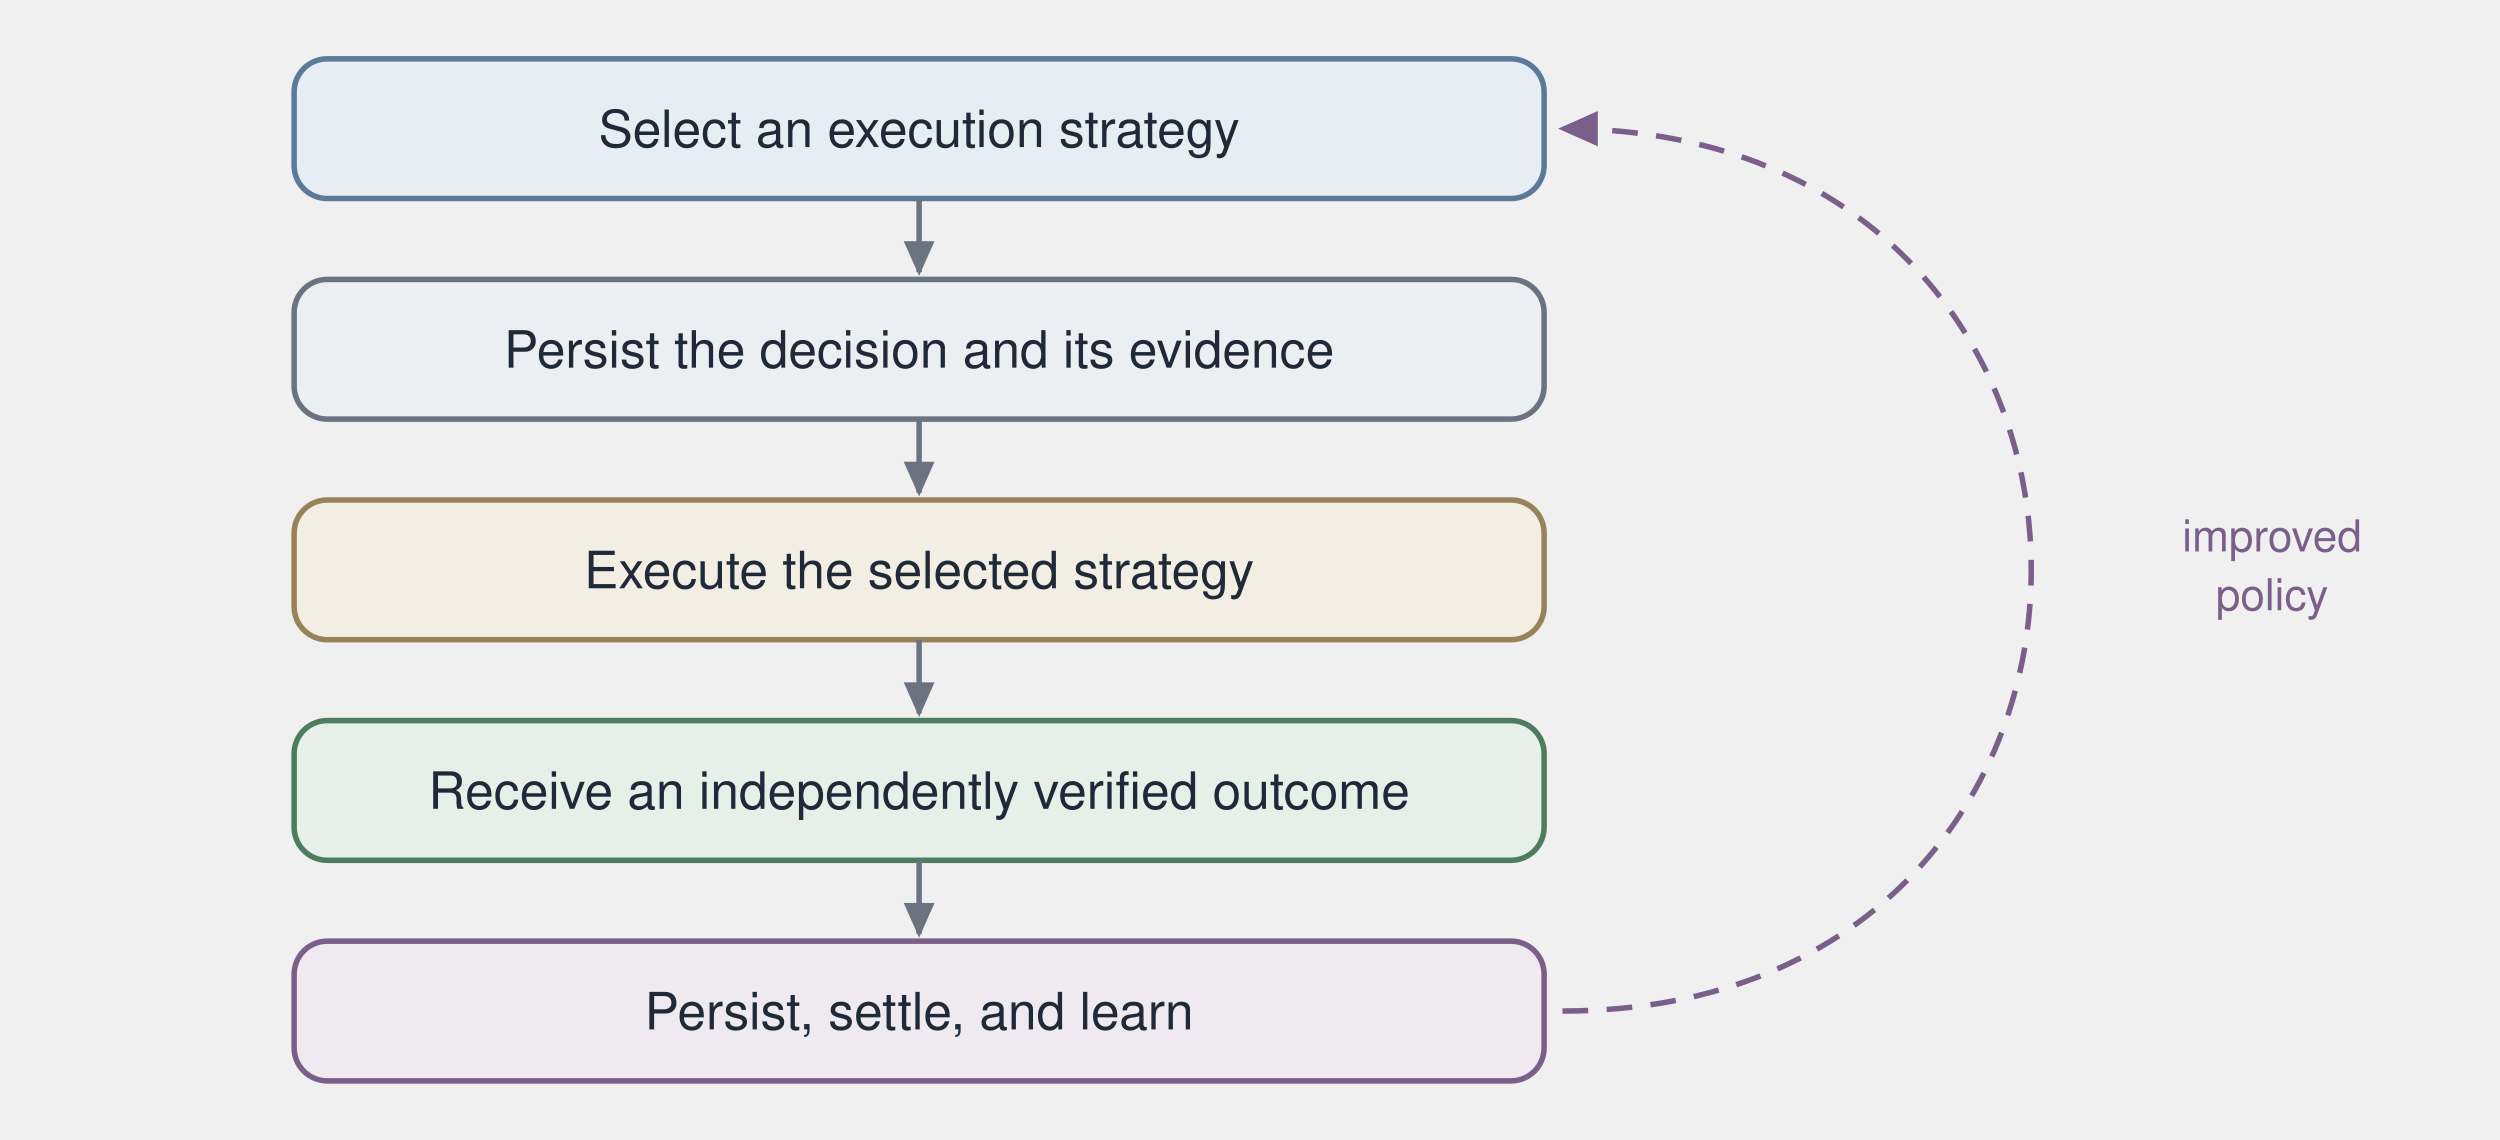
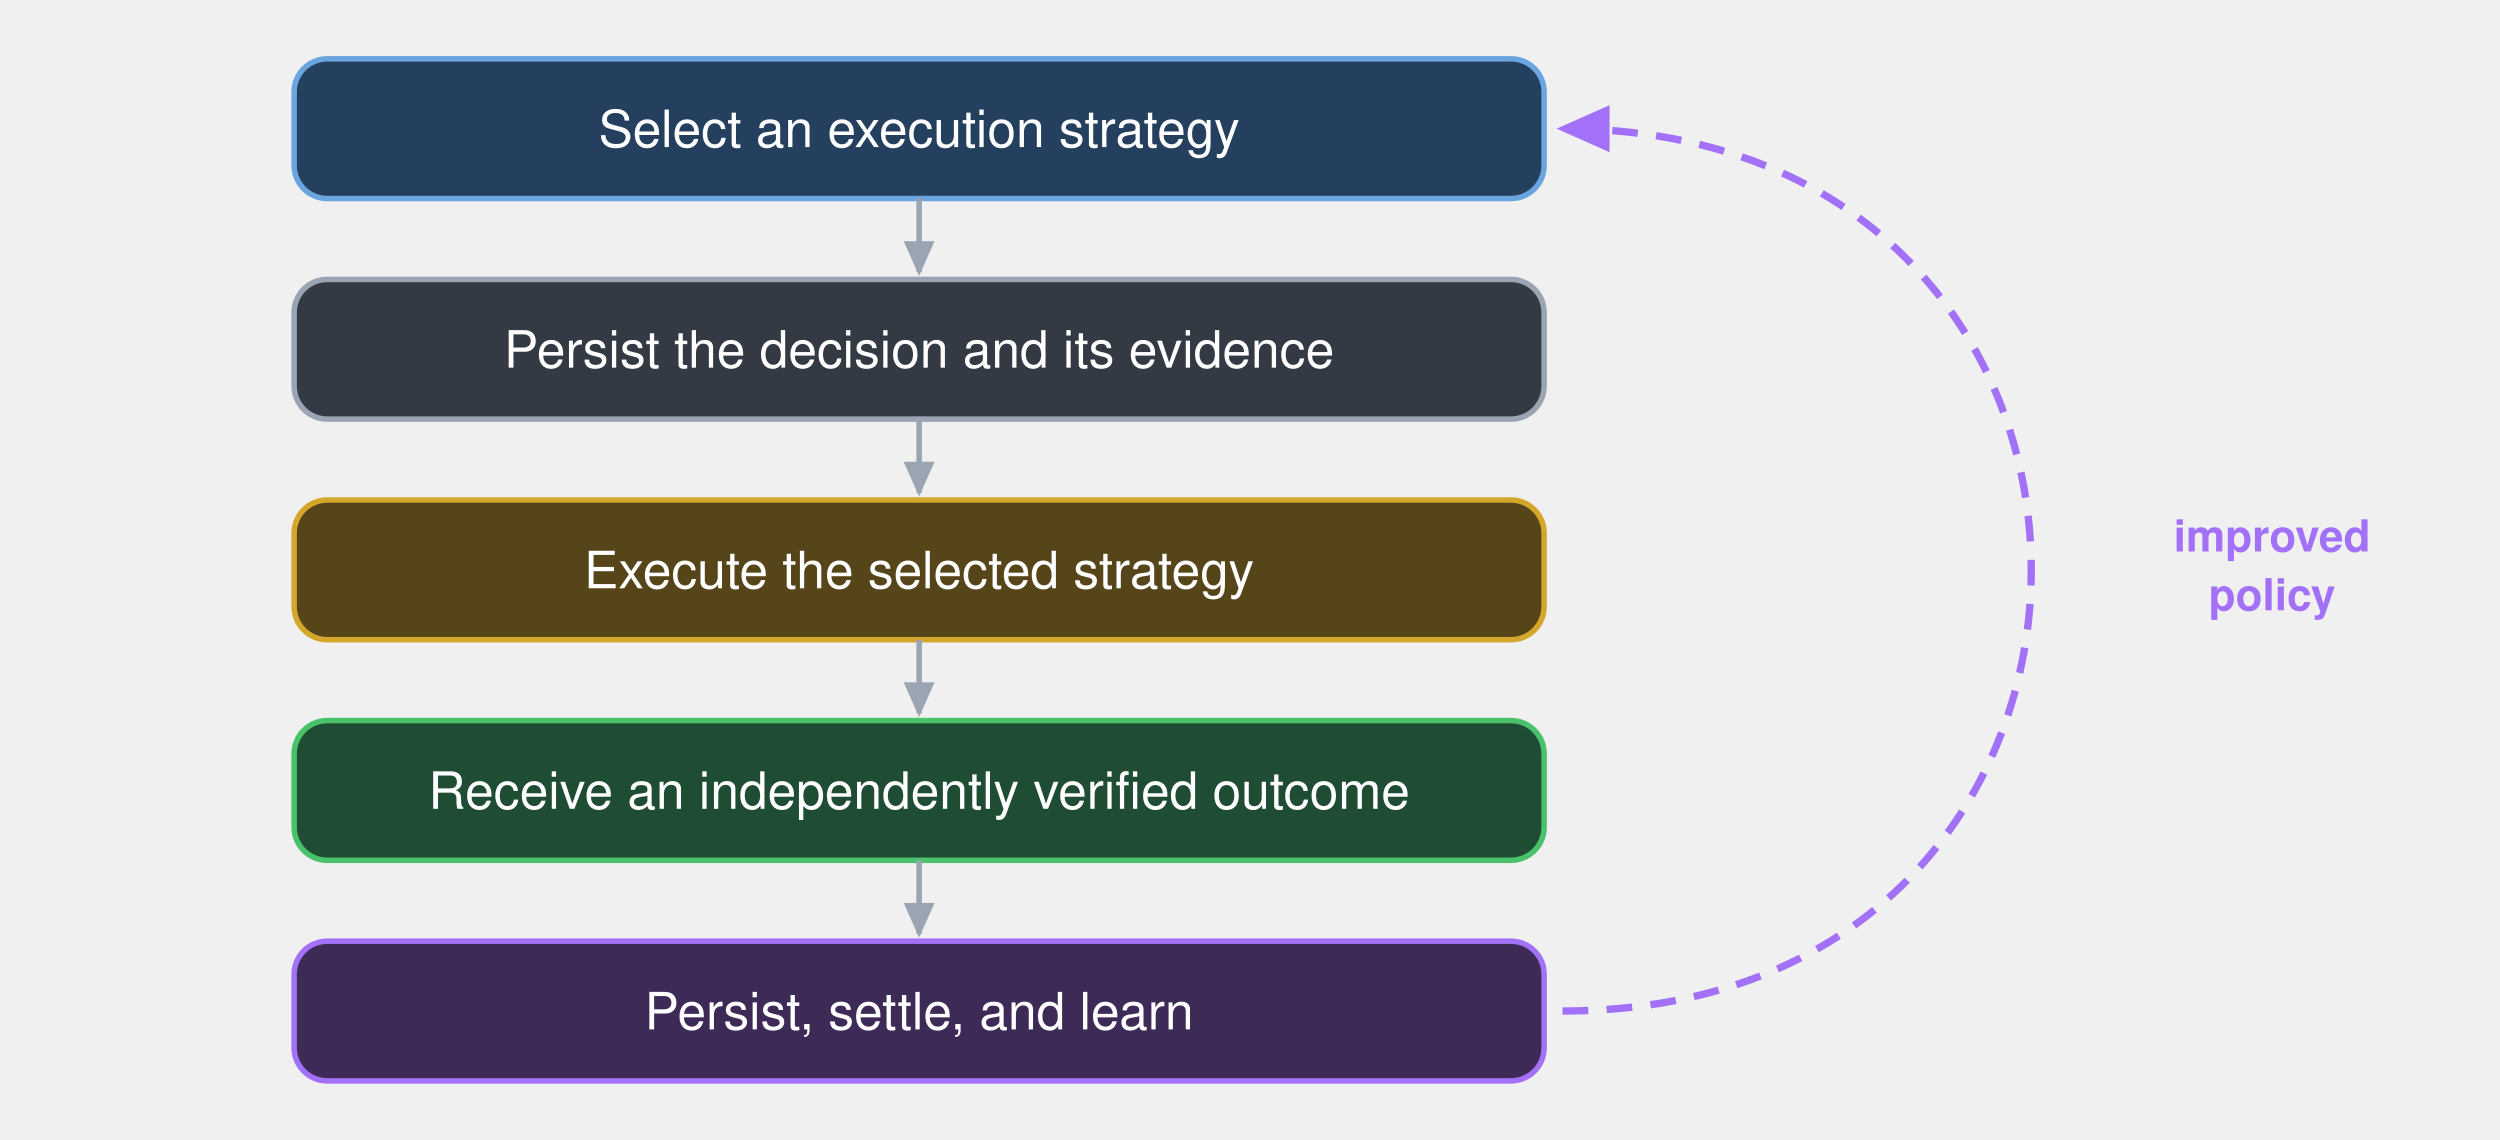
<svg xmlns="http://www.w3.org/2000/svg" width="680" height="310" viewBox="0 0 680 310" role="img" aria-label="Thompson adaptive loop: select, persist, execute, verify, learn, with improved policy feeding back">
  <defs>
    <marker id="flow" viewBox="0 0 10 10" refX="8" refY="5" markerWidth="7" markerHeight="7" orient="auto-start-reverse">
-       <path d="M 0 1 L 9 5 L 0 9 z" fill="#6b7280" />
+       <path d="M 0 1 L 9 5 L 0 9 z" fill="#9aa4b2" />
    </marker>
    <marker id="loop" viewBox="0 0 10 10" refX="8" refY="5" markerWidth="8" markerHeight="8" orient="auto-start-reverse">
-       <path d="M 0 1 L 9 5 L 0 9 z" fill="#7a5f8a" />
+       <path d="M 0 1 L 9 5 L 0 9 z" fill="#a371f7" />
    </marker>
  </defs>
  <g font-family="-apple-system, BlinkMacSystemFont, 'Segoe UI', Helvetica, Arial, sans-serif" font-size="14">
-     <rect x="80" y="16" width="340" height="38" rx="9" fill="#e6edf3" stroke="#5b7a99" stroke-width="1.5" />
-     <text x="250" y="40" text-anchor="middle" fill="#1f2937">Select an execution strategy</text>
-     <line x1="250" y1="54" x2="250" y2="74" stroke="#6b7280" stroke-width="1.5" marker-end="url(#flow)" />
-     <rect x="80" y="76" width="340" height="38" rx="9" fill="#eceff1" stroke="#6b7280" stroke-width="1.5" />
-     <text x="250" y="100" text-anchor="middle" fill="#1f2937">Persist the decision and its evidence</text>
-     <line x1="250" y1="114" x2="250" y2="134" stroke="#6b7280" stroke-width="1.5" marker-end="url(#flow)" />
-     <rect x="80" y="136" width="340" height="38" rx="9" fill="#f3eee3" stroke="#97825a" stroke-width="1.5" />
-     <text x="250" y="160" text-anchor="middle" fill="#1f2937">Execute the selected strategy</text>
-     <line x1="250" y1="174" x2="250" y2="194" stroke="#6b7280" stroke-width="1.5" marker-end="url(#flow)" />
-     <rect x="80" y="196" width="340" height="38" rx="9" fill="#e6efe8" stroke="#4d7c5f" stroke-width="1.5" />
-     <text x="250" y="220" text-anchor="middle" fill="#1f2937">Receive an independently verified outcome</text>
-     <line x1="250" y1="234" x2="250" y2="254" stroke="#6b7280" stroke-width="1.5" marker-end="url(#flow)" />
-     <rect x="80" y="256" width="340" height="38" rx="9" fill="#efe9f0" stroke="#7a5f8a" stroke-width="1.5" />
-     <text x="250" y="280" text-anchor="middle" fill="#1f2937">Persist, settle, and learn</text>
-     <path d="M 425 275 C 595 275 595 35 425 35" fill="none" stroke="#7a5f8a" stroke-width="1.5" stroke-dasharray="7 5" marker-end="url(#loop)" />
-     <text x="618" y="150" text-anchor="middle" font-size="12" fill="#7a5f8a">improved</text>
-     <text x="618" y="166" text-anchor="middle" font-size="12" fill="#7a5f8a">policy</text>
+     <rect x="80" y="16" width="340" height="38" rx="9" fill="#24405e" stroke="#6aa5e0" stroke-width="1.5" />
+     <text x="250" y="40" text-anchor="middle" fill="#ffffff">Select an execution strategy</text>
+     <line x1="250" y1="54" x2="250" y2="74" stroke="#9aa4b2" stroke-width="1.5" marker-end="url(#flow)" />
+     <rect x="80" y="76" width="340" height="38" rx="9" fill="#333a44" stroke="#9aa4b2" stroke-width="1.5" />
+     <text x="250" y="100" text-anchor="middle" fill="#ffffff">Persist the decision and its evidence</text>
+     <line x1="250" y1="114" x2="250" y2="134" stroke="#9aa4b2" stroke-width="1.5" marker-end="url(#flow)" />
+     <rect x="80" y="136" width="340" height="38" rx="9" fill="#57451a" stroke="#d4a72c" stroke-width="1.5" />
+     <text x="250" y="160" text-anchor="middle" fill="#ffffff">Execute the selected strategy</text>
+     <line x1="250" y1="174" x2="250" y2="194" stroke="#9aa4b2" stroke-width="1.5" marker-end="url(#flow)" />
+     <rect x="80" y="196" width="340" height="38" rx="9" fill="#1e4d33" stroke="#4ac26b" stroke-width="1.5" />
+     <text x="250" y="220" text-anchor="middle" fill="#ffffff">Receive an independently verified outcome</text>
+     <line x1="250" y1="234" x2="250" y2="254" stroke="#9aa4b2" stroke-width="1.5" marker-end="url(#flow)" />
+     <rect x="80" y="256" width="340" height="38" rx="9" fill="#3d2a56" stroke="#a371f7" stroke-width="1.5" />
+     <text x="250" y="280" text-anchor="middle" fill="#ffffff">Persist, settle, and learn</text>
+     <path d="M 425 275 C 595 275 595 35 425 35" fill="none" stroke="#a371f7" stroke-width="2" stroke-dasharray="7 5" marker-end="url(#loop)" />
+     <text x="618" y="150" text-anchor="middle" font-size="12" font-weight="bold" fill="#a371f7">improved</text>
+     <text x="618" y="166" text-anchor="middle" font-size="12" font-weight="bold" fill="#a371f7">policy</text>
  </g>
</svg>
